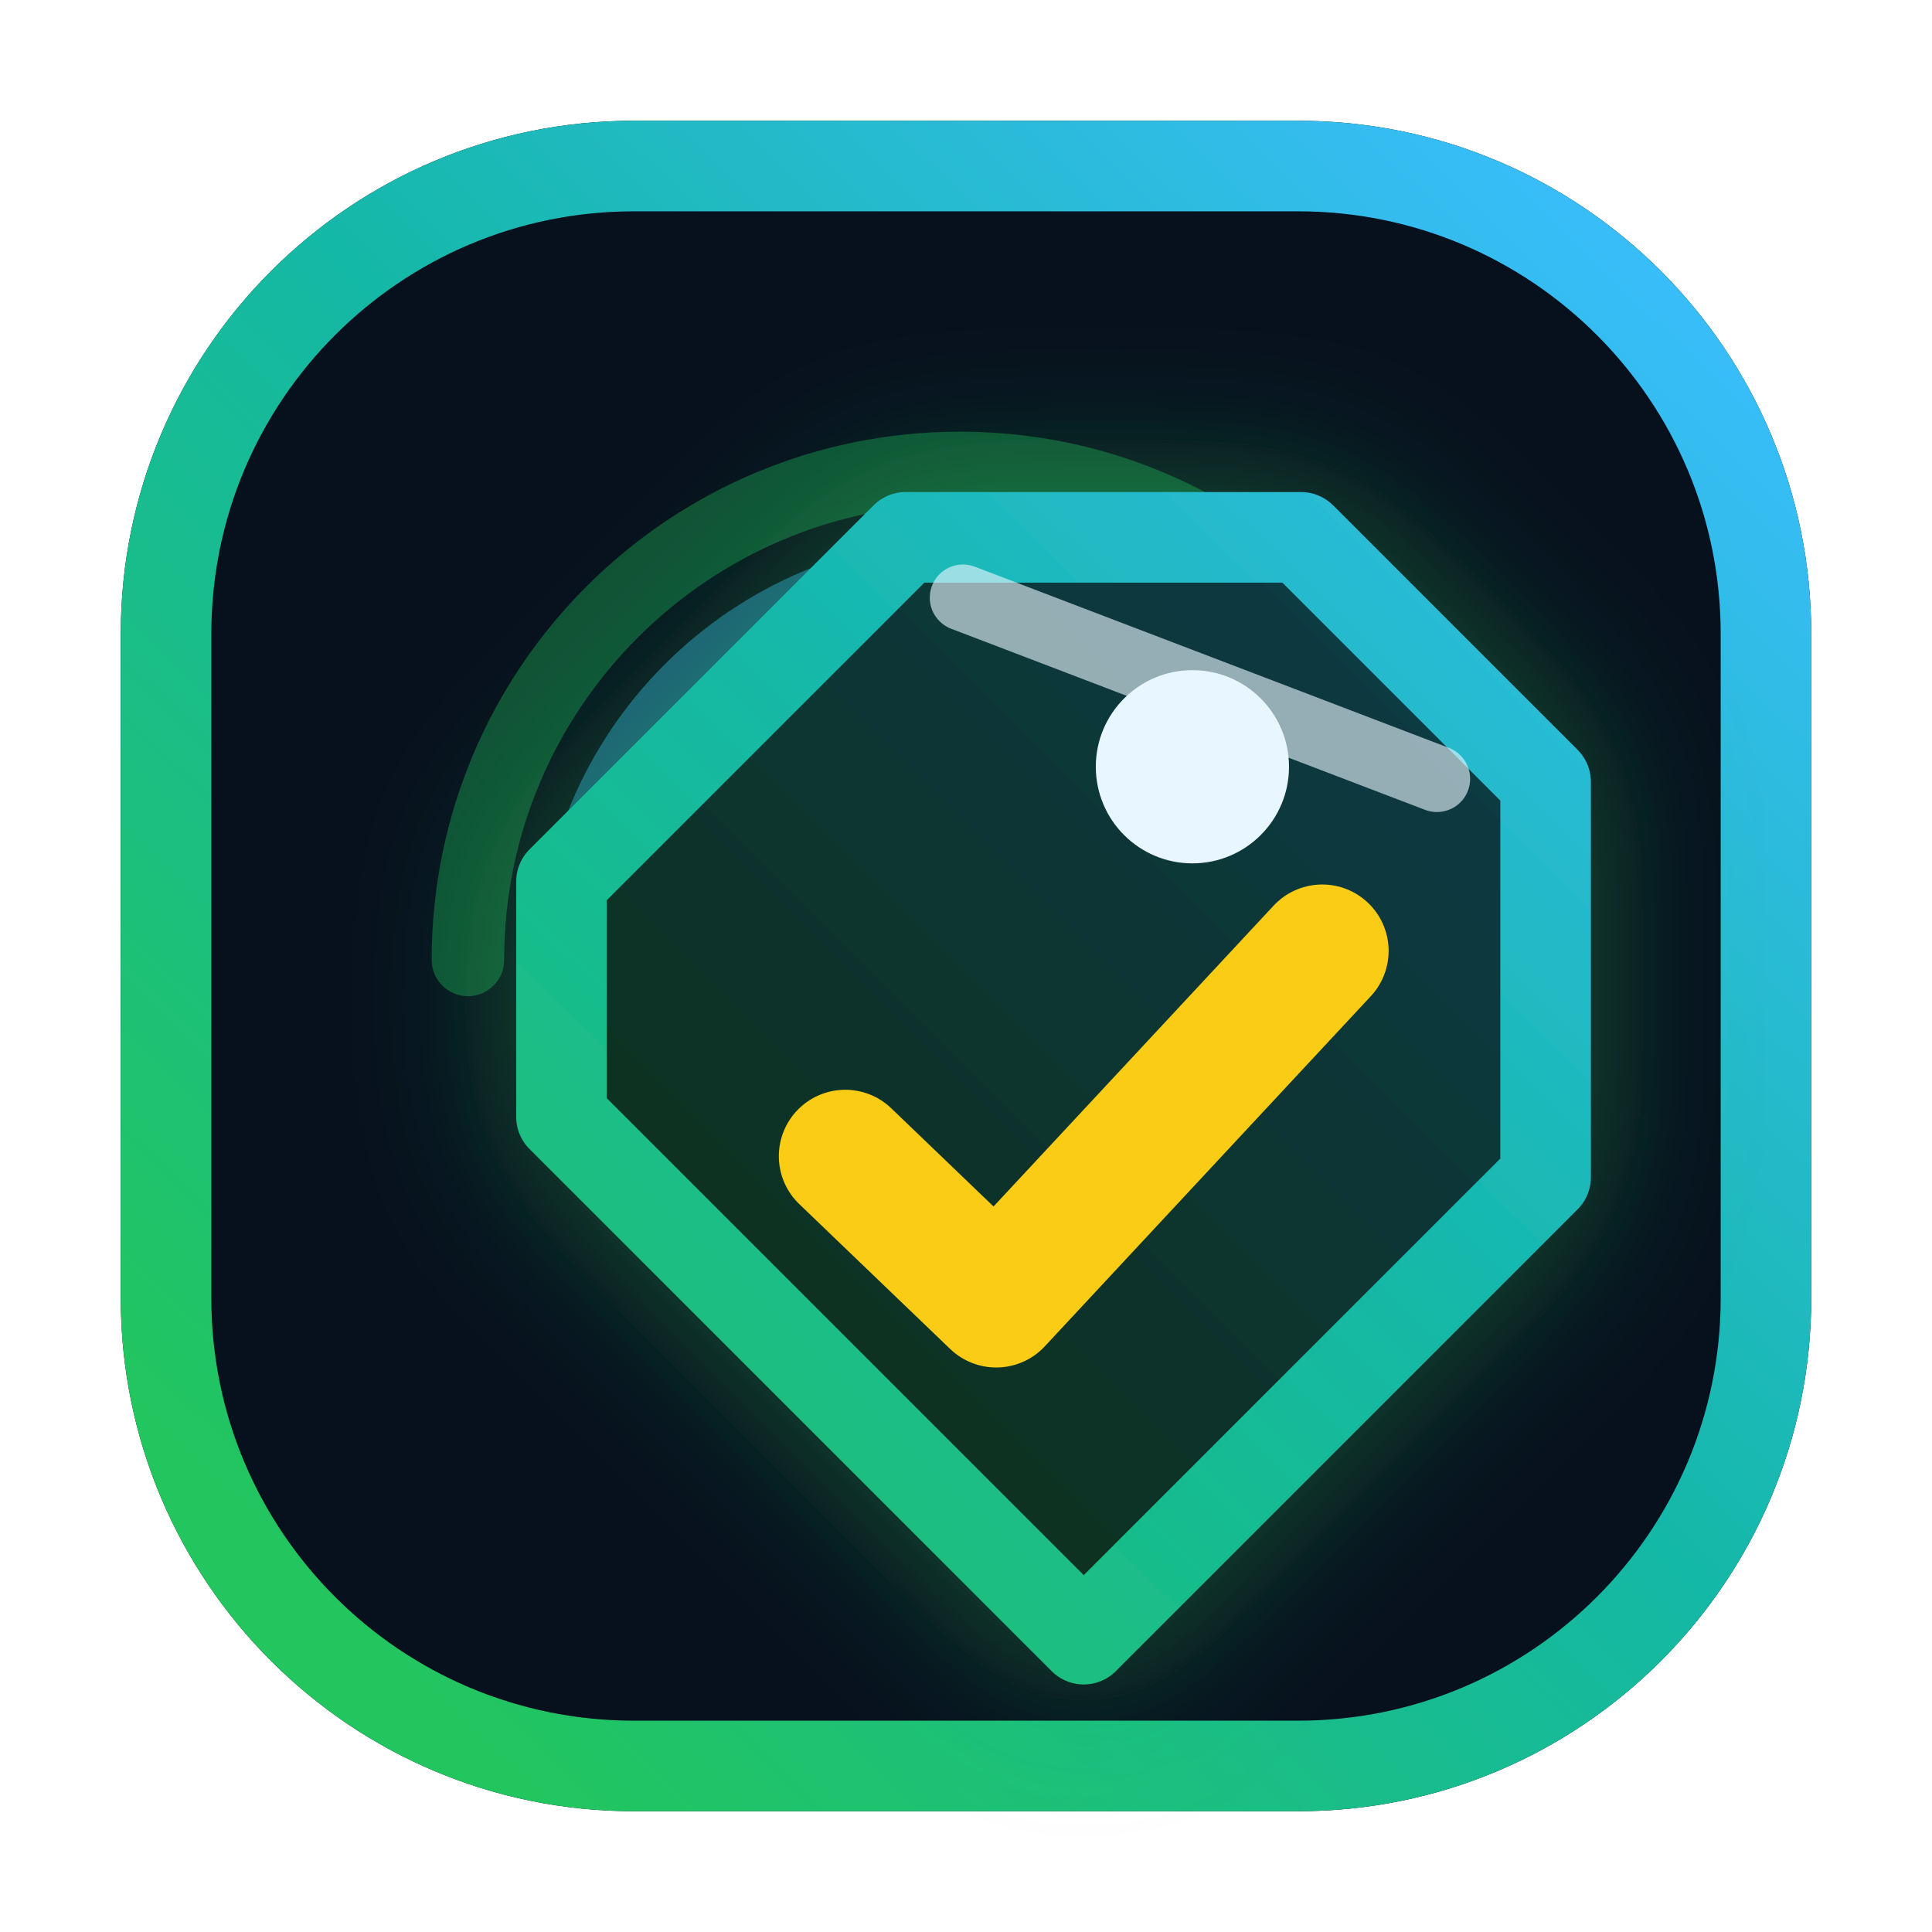
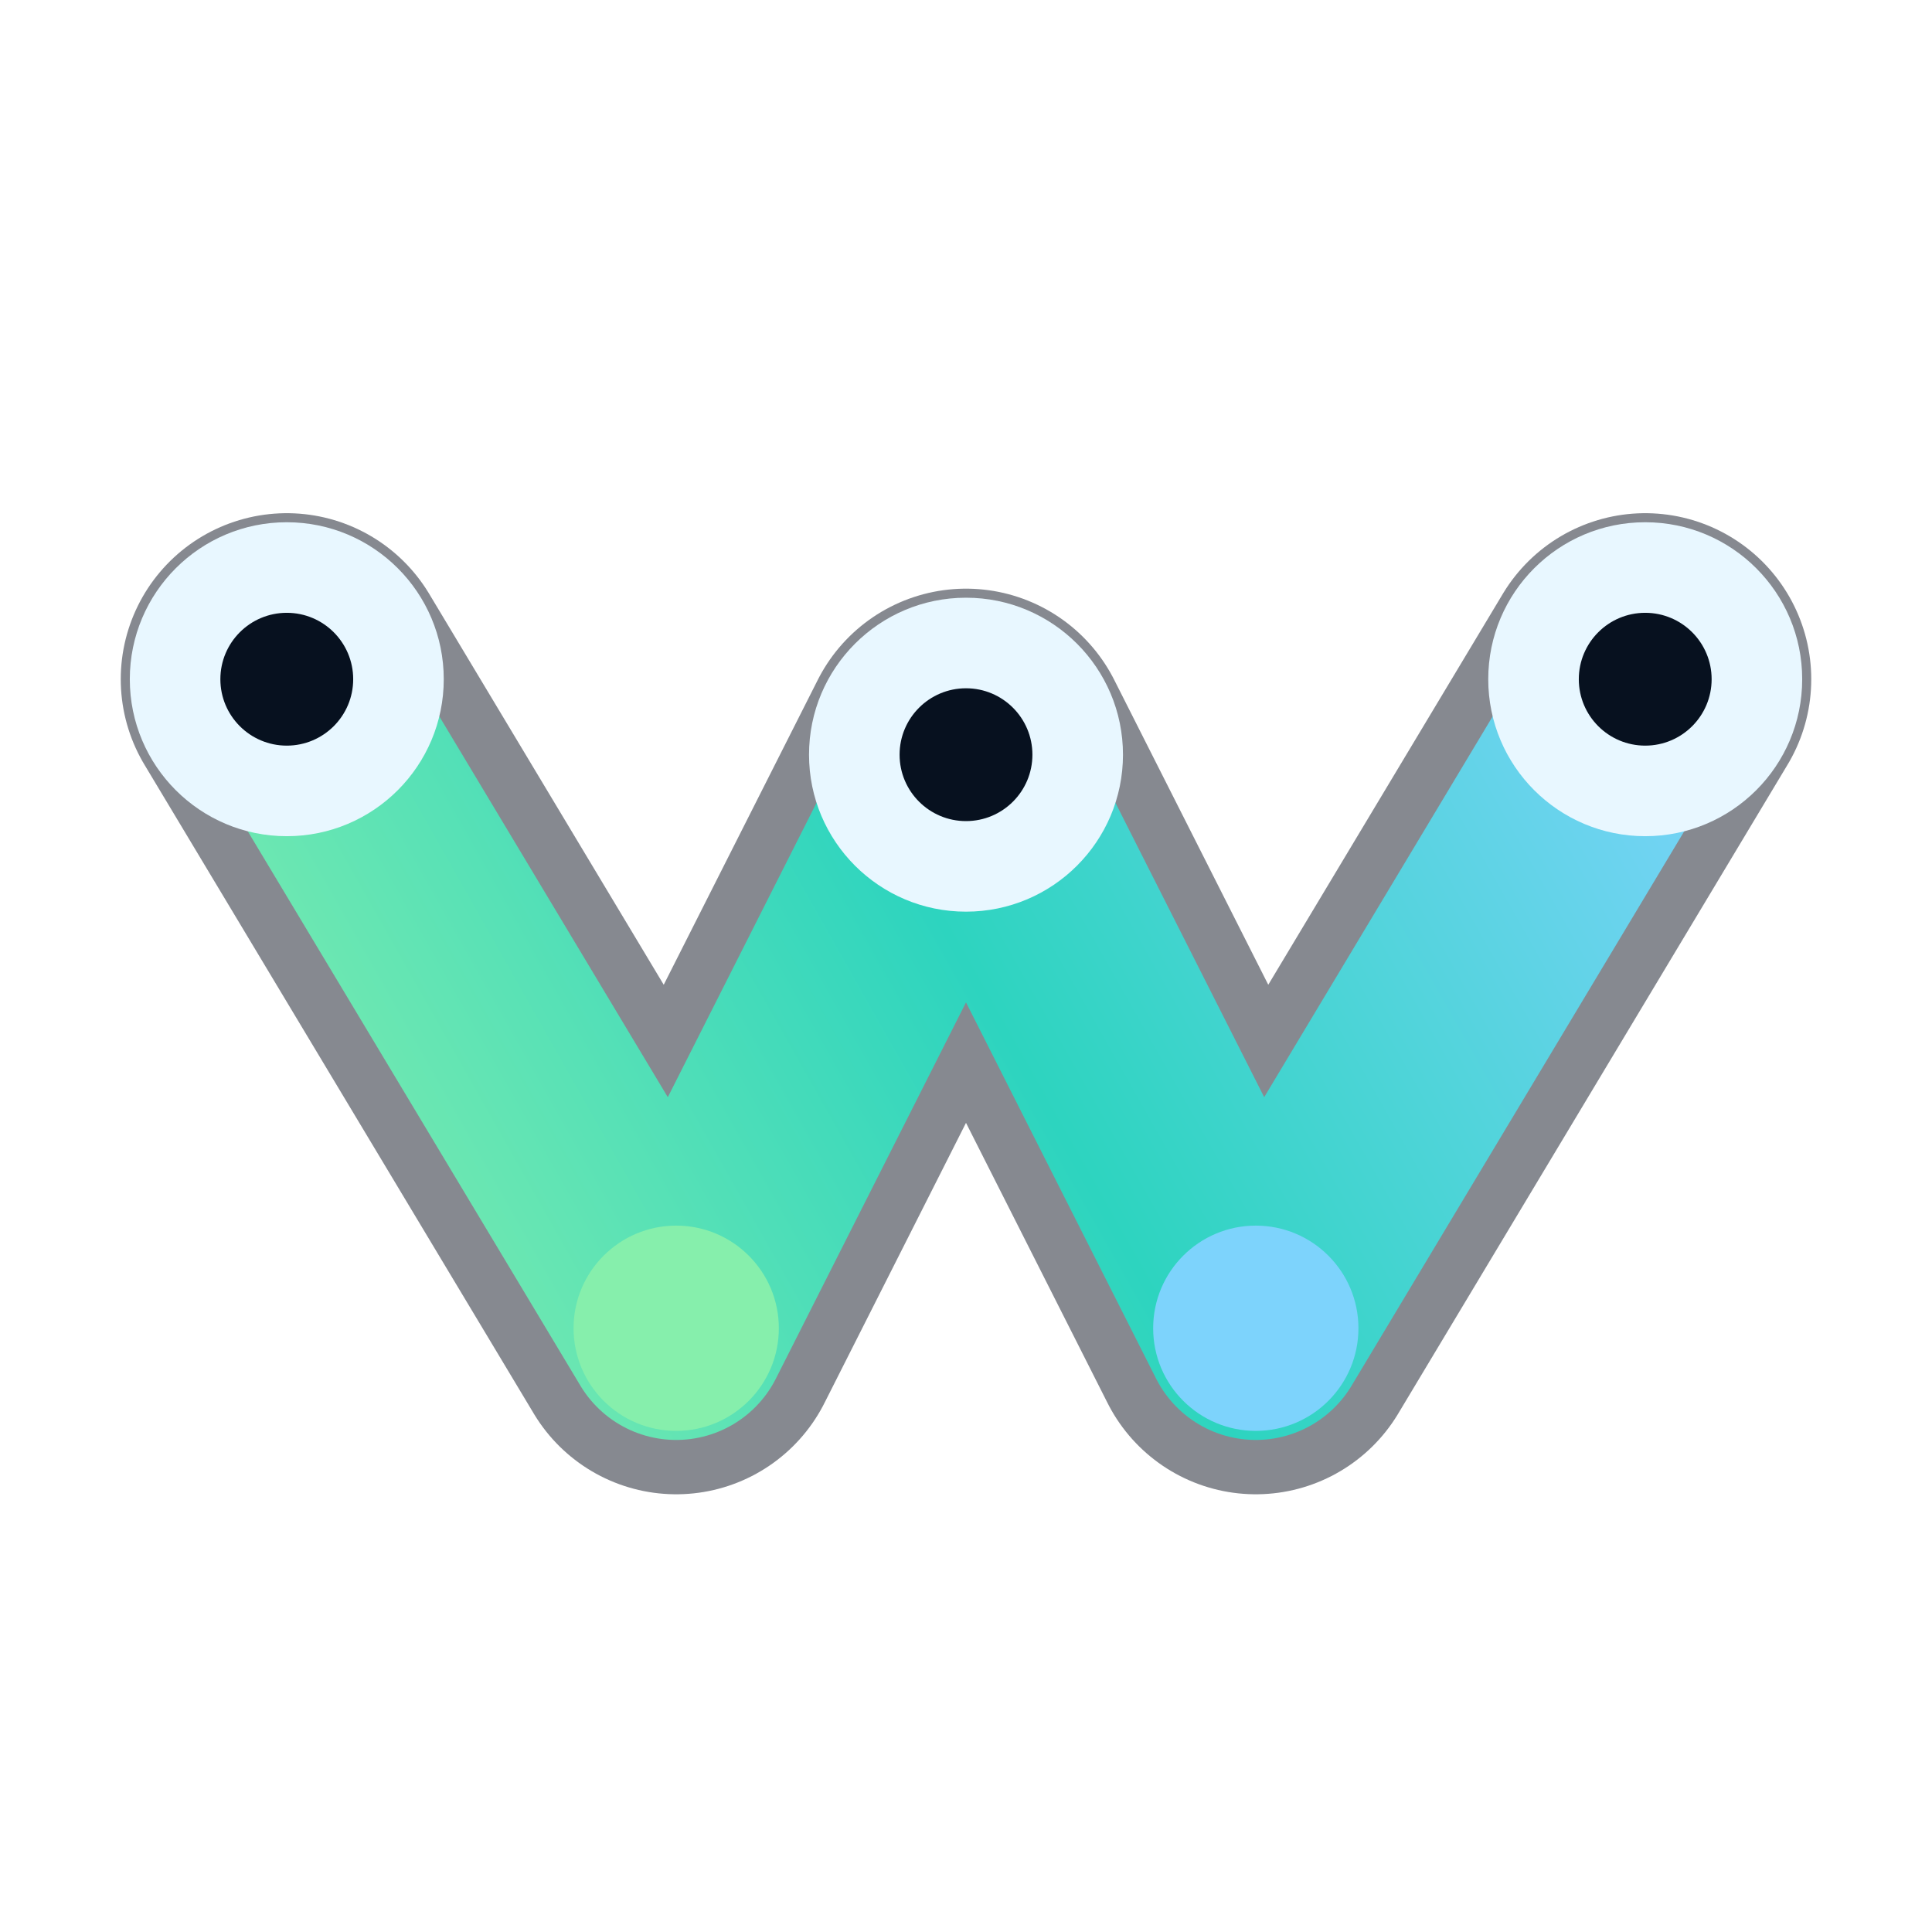
<svg xmlns="http://www.w3.org/2000/svg" width="64" height="64" viewBox="0 0 64 64" fill="none">
  <defs>
-     <linearGradient id="workvertMarkGlow" x1="12" y1="54" x2="55" y2="10" gradientUnits="userSpaceOnUse">
-       <stop stop-color="#22C55E" />
-       <stop offset="0.52" stop-color="#14B8A6" />
-       <stop offset="1" stop-color="#38BDF8" />
+     <linearGradient id="workvertMark" x1="9" y1="45" x2="55" y2="19" gradientUnits="userSpaceOnUse">
+       <stop stop-color="#86EFAC" />
+       <stop offset="0.5" stop-color="#2DD4BF" />
+       <stop offset="1" stop-color="#7DD3FC" />
    </linearGradient>
-     <linearGradient id="workvertTagFill" x1="18" y1="45" x2="46" y2="17" gradientUnits="userSpaceOnUse">
-       <stop stop-color="#052E1A" />
-       <stop offset="1" stop-color="#0F3B47" />
-     </linearGradient>
-     <filter id="workvertSoftGlow" x="-18" y="-18" width="100" height="100" color-interpolation-filters="sRGB">
-       <feDropShadow dx="0" dy="0" stdDeviation="2.6" flood-color="#22C55E" flood-opacity="0.38" />
-     </filter>
  </defs>
-   <rect x="4" y="4" width="56" height="56" rx="17" fill="#07111E" />
-   <rect x="5.5" y="5.5" width="53" height="53" rx="15.5" stroke="url(#workvertMarkGlow)" stroke-width="3" />
-   <path d="M19 32.2C19 24.9 24.9 19 32.2 19C37.6 19 42.2 22.2 44.3 26.8" stroke="#38BDF8" stroke-width="2.4" stroke-linecap="round" opacity="0.42" />
-   <path d="M15.5 31.8C15.5 22.8 22.8 15.5 31.8 15.5C38.8 15.5 44.7 19.9 47 26.1" stroke="#22C55E" stroke-width="2.4" stroke-linecap="round" opacity="0.36" />
-   <path d="M18.6 29.2L30 17.8H43.1L51.2 25.9V39L35.9 54.3L18.6 37V29.2Z" fill="url(#workvertTagFill)" stroke="url(#workvertMarkGlow)" stroke-width="3" stroke-linejoin="round" filter="url(#workvertSoftGlow)" />
-   <circle cx="39.5" cy="25.4" r="3.2" fill="#E8F7FF" />
-   <path d="M28 38.3L33 43.1L43.8 31.5" stroke="#FACC15" stroke-width="4.4" stroke-linecap="round" stroke-linejoin="round" />
-   <path d="M31.9 19.8L47.6 25.8" stroke="#E8F7FF" stroke-width="2.2" stroke-linecap="round" opacity="0.62" />
+   <path d="M9.5 22.5L22.4 44L32 25L41.6 44L54.5 22.5" stroke="#020817" stroke-width="11" stroke-linecap="round" stroke-linejoin="round" opacity="0.48" />
+   <path d="M9.5 22.5L22.4 44L32 25L41.6 44L54.5 22.5" stroke="url(#workvertMark)" stroke-width="7.4" stroke-linecap="round" stroke-linejoin="round" />
+   <circle cx="9.5" cy="22.5" r="5.2" fill="#E8F7FF" />
+   <circle cx="32" cy="25" r="5.2" fill="#E8F7FF" />
+   <circle cx="54.5" cy="22.5" r="5.2" fill="#E8F7FF" />
+   <circle cx="9.5" cy="22.5" r="2.2" fill="#07111F" />
+   <circle cx="32" cy="25" r="2.2" fill="#07111F" />
+   <circle cx="54.5" cy="22.5" r="2.2" fill="#07111F" />
+   <circle cx="22.4" cy="44" r="3.4" fill="#86EFAC" />
+   <circle cx="41.6" cy="44" r="3.4" fill="#7DD3FC" />
</svg>
